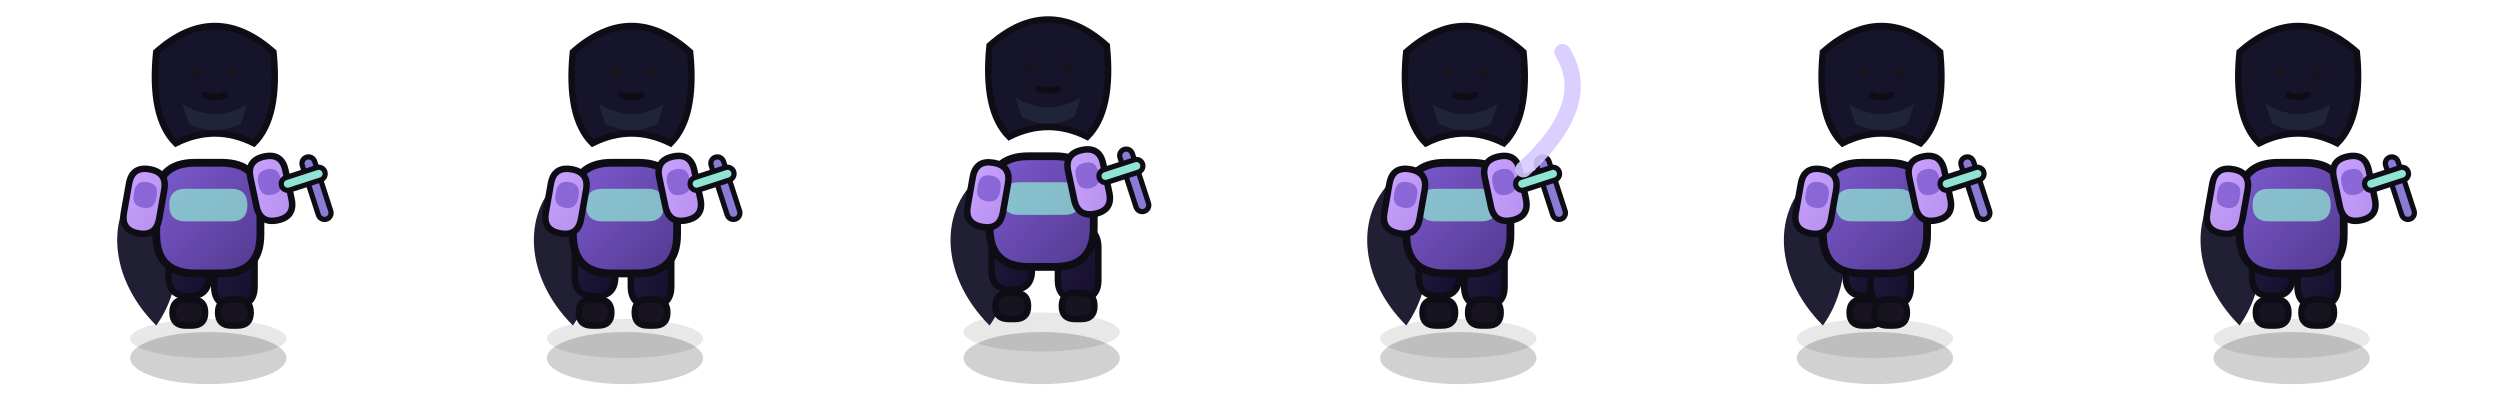
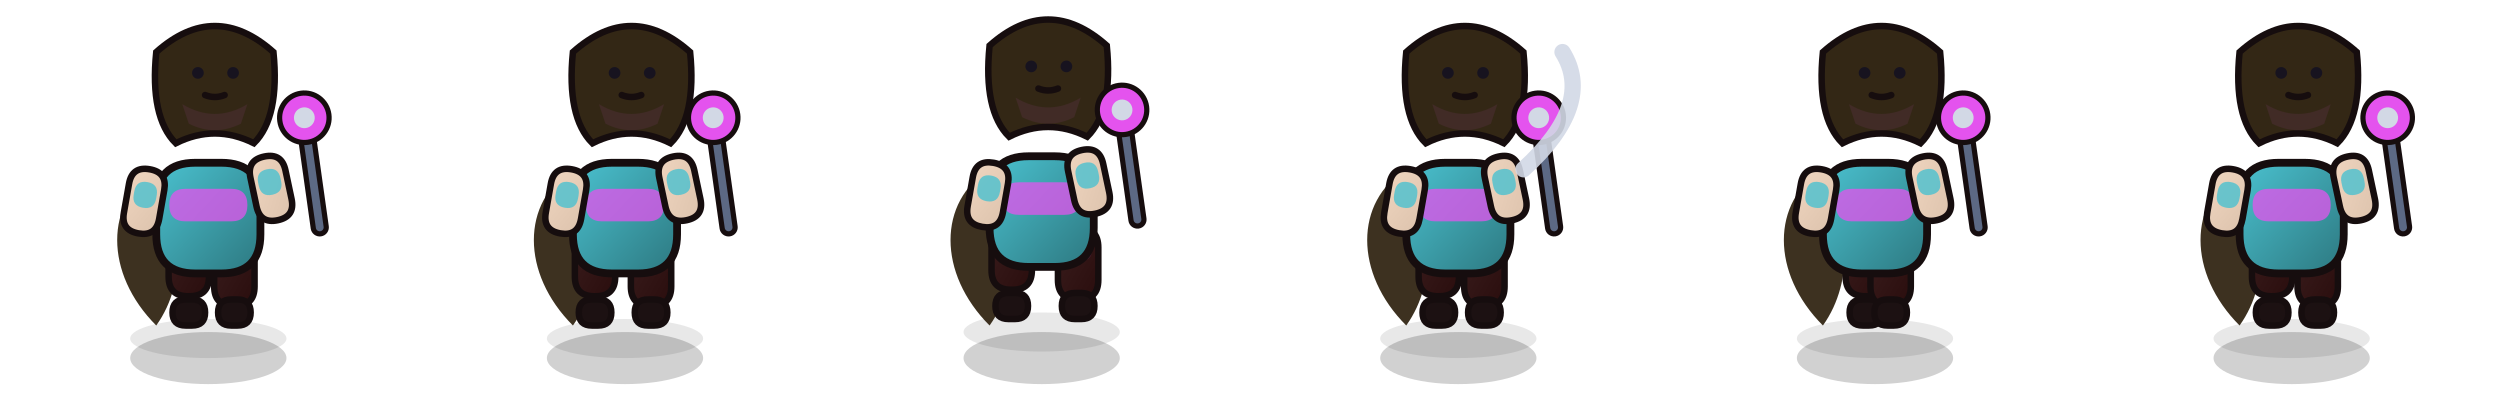
<svg xmlns="http://www.w3.org/2000/svg" viewBox="0 0 384 64" width="384" height="64" shape-rendering="geometricPrecision">
  <defs>
    <linearGradient id="shade-shirt" x1="0%" y1="0%" x2="100%" y2="100%">
-       <stop offset="0%" stop-color="#7d5ad0" />
-       <stop offset="100%" stop-color="#52398f" />
+       <stop offset="0%" stop-color="#4ac1cf" />
+       <stop offset="100%" stop-color="#2d7880" />
    </linearGradient>
    <linearGradient id="shade-skin" x1="0%" y1="0%" x2="100%" y2="100%">
-       <stop offset="0%" stop-color="#c9a2ff" />
-       <stop offset="100%" stop-color="#b790ed" />
+       <stop offset="0%" stop-color="#efd5bf" />
+       <stop offset="100%" stop-color="#ddc3ad" />
    </linearGradient>
    <linearGradient id="shade-hair" x1="0%" y1="0%" x2="100%" y2="100%">
-       <stop offset="0%" stop-color="#3a285c" />
-       <stop offset="100%" stop-color="#24163b" />
+       <stop offset="0%" stop-color="#2c2150" />
+       <stop offset="100%" stop-color="#181032" />
    </linearGradient>
    <linearGradient id="shade-pants" x1="0%" y1="0%" x2="100%" y2="100%">
-       <stop offset="0%" stop-color="#241d3d" />
-       <stop offset="100%" stop-color="#140d2d" />
+       <stop offset="0%" stop-color="#3a1d1d" />
+       <stop offset="100%" stop-color="#2a0d0d" />
    </linearGradient>
    <linearGradient id="shade-metal" x1="0%" y1="0%" x2="100%" y2="100%">
-       <stop offset="0%" stop-color="#d6caff" />
-       <stop offset="100%" stop-color="#8b7bd7" />
+       <stop offset="0%" stop-color="#d2d8e5" />
+       <stop offset="100%" stop-color="#5c6984" />
    </linearGradient>
    <filter id="shade-shadow" x="-50%" y="-50%" width="200%" height="200%">
      <feGaussianBlur stdDeviation="1.2" />
    </filter>
  </defs>
  <rect width="100%" height="100%" fill="transparent" />
  <g transform="translate(0,0)">
    <g>
      <ellipse cx="32" cy="55" rx="12" ry="4" fill="rgba(0,0,0,0.18)" />
      <ellipse cx="32" cy="52" rx="12" ry="3" fill="rgba(0,0,0,0.2)" opacity="0.45" />
-       <path d="M 24 26 C 16 31, 16 42, 24 50 C 29 43, 28 33, 24 26 Z" fill="#16142a" opacity="0.95" />
-       <path d="M 28.9 34.5 H 29.1 Q 32.1 34.5 32.1 37.5 V 42.5 Q 32.1 45.5 29.1 45.5 H 28.9 Q 25.9 45.5 25.9 42.5 V 37.5 Q 25.9 34.5 28.9 34.5 Z" fill="url(#shade-pants)" stroke="#0e0d16" stroke-width="1" />
-       <path d="M 28.4 36.5 H 29.6 Q 31.1 36.5 31.1 38 V 38 Q 31.1 39.5 29.6 39.5 H 28.4 Q 26.9 39.5 26.9 38 V 38 Q 26.9 36.5 28.4 36.5 Z" fill="#8fe4d3" opacity="0.12" />
-       <path d="M 28.5 46 H 29.5 Q 31.5 46 31.5 48 V 48 Q 31.5 50 29.5 50 H 28.5 Q 26.5 50 26.5 48 V 48 Q 26.5 46 28.5 46 Z" fill="#17131f" stroke="#0e0d16" stroke-width="1" />
-       <path d="M 35.9 36 H 36.1 Q 39.1 36 39.1 39 V 44 Q 39.1 47 36.1 47 H 35.9 Q 32.9 47 32.9 44 V 39 Q 32.9 36 35.9 36 Z" fill="url(#shade-pants)" stroke="#0e0d16" stroke-width="1" />
-       <path d="M 35.4 38 H 36.6 Q 38.1 38 38.1 39.5 V 39.5 Q 38.1 41 36.6 41 H 35.4 Q 33.9 41 33.9 39.5 V 39.5 Q 33.9 38 35.4 38 Z" fill="#8fe4d3" opacity="0.12" />
-       <path d="M 35.5 46 H 36.5 Q 38.5 46 38.5 48 V 48 Q 38.5 50 36.5 50 H 35.5 Q 33.5 50 33.5 48 V 48 Q 33.5 46 35.5 46 Z" fill="#17131f" stroke="#0e0d16" stroke-width="1" />
-       <path d="M 30 25 H 34 Q 40 25 40 31 V 36 Q 40 42 34 42 H 30 Q 24 42 24 36 V 31 Q 24 25 30 25 Z" fill="url(#shade-shirt)" stroke="#0e0d16" stroke-width="1.2" stroke-linejoin="round" />
-       <path d="M 28.5 29 H 35.5 Q 38 29 38 31.5 V 31.5 Q 38 34 35.5 34 H 28.5 Q 26 34 26 31.5 V 31.5 Q 26 29 28.5 29 Z" fill="#8fe4d3" opacity="0.75" />
-       <ellipse cx="33" cy="12" rx="7.3" ry="7.7" fill="url(#shade-skin)" stroke="#0e0d16" stroke-width="1.2" />
-       <path d="M 24 8 Q 33 0 42 8 Q 43 18 39 22 Q 33 19 27 22 Q 23 18 24 8 Z" fill="#16142a" stroke="#0e0d16" stroke-width="1" />
-       <circle cx="30.4" cy="11.2" r="0.9" fill="#17131f" />
-       <circle cx="35.8" cy="11.2" r="0.9" fill="#17131f" />
-       <path d="M 31.5 14.6 Q 33 15.2 34.5 14.6" fill="none" stroke="#0e0d16" stroke-width="1" stroke-linecap="round" />
-       <path d="M 28 16 Q 33 19 38 16 L 37 19 Q 33 21 29 19 Z" fill="#8fe4d3" opacity="0.08" />
+       <path d="M 24 26 C 16 31, 16 42, 24 50 C 29 43, 28 33, 24 26 Z" fill="#332715" opacity="0.95" />
+       <path d="M 28.9 34.5 H 29.1 Q 32.1 34.5 32.1 37.5 V 42.5 Q 32.1 45.5 29.1 45.5 H 28.9 Q 25.9 45.5 25.9 42.5 V 37.5 Q 25.9 34.5 28.9 34.5 Z" fill="url(#shade-pants)" stroke="#160d0e" stroke-width="1" />
+       <path d="M 28.4 36.5 H 29.6 Q 31.1 36.5 31.1 38 V 38 Q 31.1 39.5 29.6 39.5 H 28.4 Q 26.9 39.5 26.9 38 V 38 Q 26.9 36.5 28.4 36.5 Z" fill="#e453ee" opacity="0.12" />
+       <path d="M 28.5 46 H 29.5 Q 31.5 46 31.5 48 V 48 Q 31.5 50 29.5 50 H 28.5 Q 26.5 50 26.5 48 V 48 Q 26.5 46 28.5 46 Z" fill="#1c1112" stroke="#160d0e" stroke-width="1" />
+       <path d="M 35.9 36 H 36.1 Q 39.1 36 39.1 39 V 44 Q 39.1 47 36.1 47 H 35.9 Q 32.9 47 32.9 44 V 39 Q 32.9 36 35.9 36 Z" fill="url(#shade-pants)" stroke="#160d0e" stroke-width="1" />
+       <path d="M 35.4 38 H 36.6 Q 38.1 38 38.1 39.5 V 39.5 Q 38.1 41 36.6 41 H 35.4 Q 33.9 41 33.9 39.5 V 39.5 Q 33.9 38 35.4 38 Z" fill="#e453ee" opacity="0.12" />
+       <path d="M 35.5 46 H 36.5 Q 38.5 46 38.5 48 V 48 Q 38.5 50 36.5 50 H 35.5 Q 33.5 50 33.5 48 V 48 Q 33.5 46 35.5 46 Z" fill="#1c1112" stroke="#160d0e" stroke-width="1" />
+       <path d="M 30 25 H 34 Q 40 25 40 31 V 36 Q 40 42 34 42 H 30 Q 24 42 24 36 V 31 Q 24 25 30 25 Z" fill="url(#shade-shirt)" stroke="#160d0e" stroke-width="1.2" stroke-linejoin="round" />
+       <path d="M 28.5 29 H 35.5 Q 38 29 38 31.5 V 31.5 Q 38 34 35.5 34 H 28.5 Q 26 34 26 31.5 V 31.5 Q 26 29 28.5 29 Z" fill="#e453ee" opacity="0.75" />
+       <ellipse cx="33" cy="12" rx="7.3" ry="7.7" fill="url(#shade-skin)" stroke="#160d0e" stroke-width="1.2" />
+       <path d="M 24 8 Q 33 0 42 8 Q 43 18 39 22 Q 33 19 27 22 Q 23 18 24 8 Z" fill="#332715" stroke="#160d0e" stroke-width="1" />
+       <circle cx="30.4" cy="11.2" r="0.9" fill="#17131f" />
+       <circle cx="35.8" cy="11.2" r="0.9" fill="#17131f" />
+       <path d="M 31.5 14.6 Q 33 15.2 34.5 14.6" fill="none" stroke="#160d0e" stroke-width="1" stroke-linecap="round" />
+       <path d="M 28 16 Q 33 19 38 16 L 37 19 Q 33 21 29 19 Z" fill="#e453ee" opacity="0.08" />
      <g transform="translate(23 26) rotate(10)">
-         <path d="M 0 0 H 0 Q 2.75 0 2.75 2.75 V 7.25 Q 2.75 10 0 10 H 0 Q -2.75 10 -2.75 7.25 V 2.75 Q -2.75 0 0 0 Z" fill="url(#shade-skin)" stroke="#0e0d16" stroke-width="1" />
-         <path d="M 0 2 H 0 Q 1.75 2 1.75 3.75 V 4.25 Q 1.75 6 0 6 H 0 Q -1.75 6 -1.75 4.25 V 3.75 Q -1.75 2 0 2 Z" fill="#7d5ad0" opacity="0.8" />
+         <path d="M 0 0 H 0 Q 2.75 0 2.75 2.75 V 7.25 Q 2.75 10 0 10 H 0 Q -2.75 10 -2.75 7.25 V 2.75 Q -2.75 0 0 0 Z" fill="url(#shade-skin)" stroke="#160d0e" stroke-width="1" />
+         <path d="M 0 2 H 0 Q 1.75 2 1.75 3.75 V 4.25 Q 1.75 6 0 6 H 0 Q -1.75 6 -1.75 4.25 V 3.75 Q -1.75 2 0 2 Z" fill="#4ac1cf" opacity="0.8" />
      </g>
      <g transform="translate(41 26) rotate(-12)">
-         <path d="M 0 -2 H 0 Q 2.75 -2 2.75 0.75 V 5.25 Q 2.75 8 0 8 H 0 Q -2.75 8 -2.75 5.25 V 0.75 Q -2.75 -2 0 -2 Z" fill="url(#shade-skin)" stroke="#0e0d16" stroke-width="1" />
-         <path d="M 0 0 H 0 Q 1.75 0 1.75 1.75 V 2.25 Q 1.75 4 0 4 H 0 Q -1.75 4 -1.75 2.25 V 1.75 Q -1.75 0 0 0 Z" fill="#7d5ad0" opacity="0.8" />
-       </g>
-       <g transform="translate(48 27) rotate(-18)">
-         <rect x="-1" y="-3" width="2" height="10" rx="1" fill="#8b7bd7" stroke="#0e0d16" stroke-width="0.8" />
-         <rect x="-5" y="-1" width="7" height="2" rx="1" fill="#8fe4d3" stroke="#0e0d16" stroke-width="0.8" />
+         <path d="M 0 -2 H 0 Q 2.75 -2 2.75 0.75 V 5.25 Q 2.75 8 0 8 H 0 Q -2.75 8 -2.75 5.25 V 0.75 Q -2.75 -2 0 -2 Z" fill="url(#shade-skin)" stroke="#160d0e" stroke-width="1" />
+         <path d="M 0 0 H 0 Q 1.75 0 1.75 1.75 V 2.25 Q 1.75 4 0 4 H 0 Q -1.75 4 -1.75 2.25 V 1.75 Q -1.75 0 0 0 Z" fill="#4ac1cf" opacity="0.8" />
+       </g>
+       <g transform="translate(48 27) rotate(-8)">
+         <rect x="-1" y="-8" width="2" height="17" rx="1" fill="#5c6984" stroke="#160d0e" stroke-width="0.8" />
+         <circle cx="0" cy="-9" r="3.8" fill="#e453ee" stroke="#160d0e" stroke-width="0.8" />
+         <circle cx="0" cy="-9" r="1.6" fill="#d2d8e5" />
      </g>
    </g>
  </g>
  <g transform="translate(64,0)">
    <g>
      <ellipse cx="32" cy="55" rx="12" ry="4" fill="rgba(0,0,0,0.18)" />
      <ellipse cx="32" cy="52" rx="12" ry="3" fill="rgba(0,0,0,0.2)" opacity="0.45" />
-       <path d="M 24 26 C 16 31, 16 42, 24 50 C 29 43, 28 33, 24 26 Z" fill="#16142a" opacity="0.95" />
-       <path d="M 27.3 34.5 H 27.5 Q 30.5 34.5 30.5 37.5 V 42.5 Q 30.5 45.5 27.5 45.5 H 27.3 Q 24.3 45.5 24.3 42.5 V 37.5 Q 24.3 34.5 27.3 34.5 Z" fill="url(#shade-pants)" stroke="#0e0d16" stroke-width="1" />
-       <path d="M 26.8 36.5 H 28 Q 29.5 36.5 29.5 38 V 38 Q 29.5 39.5 28 39.5 H 26.8 Q 25.3 39.5 25.3 38 V 38 Q 25.3 36.5 26.8 36.5 Z" fill="#8fe4d3" opacity="0.12" />
-       <path d="M 26.9 46 H 27.9 Q 29.9 46 29.9 48 V 48 Q 29.9 50 27.9 50 H 26.9 Q 24.9 50 24.9 48 V 48 Q 24.9 46 26.9 46 Z" fill="#17131f" stroke="#0e0d16" stroke-width="1" />
-       <path d="M 35.9 36 H 36.1 Q 39.1 36 39.1 39 V 44 Q 39.1 47 36.1 47 H 35.9 Q 32.9 47 32.9 44 V 39 Q 32.9 36 35.9 36 Z" fill="url(#shade-pants)" stroke="#0e0d16" stroke-width="1" />
-       <path d="M 35.4 38 H 36.6 Q 38.1 38 38.1 39.5 V 39.5 Q 38.1 41 36.6 41 H 35.4 Q 33.9 41 33.9 39.5 V 39.5 Q 33.9 38 35.4 38 Z" fill="#8fe4d3" opacity="0.12" />
-       <path d="M 35.5 46 H 36.5 Q 38.5 46 38.5 48 V 48 Q 38.5 50 36.5 50 H 35.5 Q 33.5 50 33.5 48 V 48 Q 33.5 46 35.5 46 Z" fill="#17131f" stroke="#0e0d16" stroke-width="1" />
-       <path d="M 30 25 H 34 Q 40 25 40 31 V 36 Q 40 42 34 42 H 30 Q 24 42 24 36 V 31 Q 24 25 30 25 Z" fill="url(#shade-shirt)" stroke="#0e0d16" stroke-width="1.2" stroke-linejoin="round" />
-       <path d="M 28.5 29 H 35.5 Q 38 29 38 31.5 V 31.5 Q 38 34 35.5 34 H 28.5 Q 26 34 26 31.5 V 31.5 Q 26 29 28.5 29 Z" fill="#8fe4d3" opacity="0.75" />
-       <ellipse cx="33" cy="12" rx="7.3" ry="7.7" fill="url(#shade-skin)" stroke="#0e0d16" stroke-width="1.2" />
-       <path d="M 24 8 Q 33 0 42 8 Q 43 18 39 22 Q 33 19 27 22 Q 23 18 24 8 Z" fill="#16142a" stroke="#0e0d16" stroke-width="1" />
-       <circle cx="30.4" cy="11.2" r="0.9" fill="#17131f" />
-       <circle cx="35.8" cy="11.2" r="0.9" fill="#17131f" />
-       <path d="M 31.5 14.6 Q 33 15.2 34.5 14.6" fill="none" stroke="#0e0d16" stroke-width="1" stroke-linecap="round" />
-       <path d="M 28 16 Q 33 19 38 16 L 37 19 Q 33 21 29 19 Z" fill="#8fe4d3" opacity="0.08" />
+       <path d="M 24 26 C 16 31, 16 42, 24 50 C 29 43, 28 33, 24 26 Z" fill="#332715" opacity="0.95" />
+       <path d="M 27.3 34.5 H 27.5 Q 30.5 34.5 30.5 37.5 V 42.5 Q 30.5 45.5 27.5 45.5 H 27.3 Q 24.3 45.5 24.3 42.5 V 37.5 Q 24.3 34.5 27.3 34.5 Z" fill="url(#shade-pants)" stroke="#160d0e" stroke-width="1" />
+       <path d="M 26.8 36.5 H 28 Q 29.5 36.5 29.5 38 V 38 Q 29.5 39.5 28 39.5 H 26.8 Q 25.3 39.5 25.3 38 V 38 Q 25.3 36.5 26.8 36.5 Z" fill="#e453ee" opacity="0.12" />
+       <path d="M 26.9 46 H 27.9 Q 29.9 46 29.9 48 V 48 Q 29.9 50 27.9 50 H 26.9 Q 24.9 50 24.9 48 V 48 Q 24.9 46 26.9 46 Z" fill="#1c1112" stroke="#160d0e" stroke-width="1" />
+       <path d="M 35.9 36 H 36.1 Q 39.1 36 39.1 39 V 44 Q 39.1 47 36.1 47 H 35.9 Q 32.9 47 32.9 44 V 39 Q 32.9 36 35.9 36 Z" fill="url(#shade-pants)" stroke="#160d0e" stroke-width="1" />
+       <path d="M 35.4 38 H 36.6 Q 38.1 38 38.1 39.5 V 39.5 Q 38.1 41 36.6 41 H 35.4 Q 33.9 41 33.9 39.5 V 39.5 Q 33.9 38 35.4 38 Z" fill="#e453ee" opacity="0.12" />
+       <path d="M 35.5 46 H 36.5 Q 38.5 46 38.5 48 V 48 Q 38.5 50 36.5 50 H 35.5 Q 33.5 50 33.5 48 V 48 Q 33.5 46 35.5 46 Z" fill="#1c1112" stroke="#160d0e" stroke-width="1" />
+       <path d="M 30 25 H 34 Q 40 25 40 31 V 36 Q 40 42 34 42 H 30 Q 24 42 24 36 V 31 Q 24 25 30 25 Z" fill="url(#shade-shirt)" stroke="#160d0e" stroke-width="1.2" stroke-linejoin="round" />
+       <path d="M 28.5 29 H 35.5 Q 38 29 38 31.5 V 31.5 Q 38 34 35.5 34 H 28.5 Q 26 34 26 31.5 V 31.5 Q 26 29 28.5 29 Z" fill="#e453ee" opacity="0.75" />
+       <ellipse cx="33" cy="12" rx="7.3" ry="7.7" fill="url(#shade-skin)" stroke="#160d0e" stroke-width="1.2" />
+       <path d="M 24 8 Q 33 0 42 8 Q 43 18 39 22 Q 33 19 27 22 Q 23 18 24 8 Z" fill="#332715" stroke="#160d0e" stroke-width="1" />
+       <circle cx="30.4" cy="11.2" r="0.9" fill="#17131f" />
+       <circle cx="35.8" cy="11.2" r="0.9" fill="#17131f" />
+       <path d="M 31.5 14.6 Q 33 15.2 34.5 14.6" fill="none" stroke="#160d0e" stroke-width="1" stroke-linecap="round" />
+       <path d="M 28 16 Q 33 19 38 16 L 37 19 Q 33 21 29 19 Z" fill="#e453ee" opacity="0.08" />
      <g transform="translate(23.8 26) rotate(10)">
-         <path d="M 0 0 H 0 Q 2.75 0 2.75 2.75 V 7.25 Q 2.75 10 0 10 H 0 Q -2.75 10 -2.75 7.25 V 2.75 Q -2.75 0 0 0 Z" fill="url(#shade-skin)" stroke="#0e0d16" stroke-width="1" />
-         <path d="M 0 2 H 0 Q 1.75 2 1.75 3.75 V 4.25 Q 1.75 6 0 6 H 0 Q -1.75 6 -1.75 4.25 V 3.75 Q -1.75 2 0 2 Z" fill="#7d5ad0" opacity="0.8" />
+         <path d="M 0 0 H 0 Q 2.75 0 2.75 2.75 V 7.25 Q 2.75 10 0 10 H 0 Q -2.75 10 -2.75 7.25 V 2.75 Q -2.75 0 0 0 Z" fill="url(#shade-skin)" stroke="#160d0e" stroke-width="1" />
+         <path d="M 0 2 H 0 Q 1.75 2 1.75 3.75 V 4.25 Q 1.75 6 0 6 H 0 Q -1.75 6 -1.75 4.25 V 3.75 Q -1.75 2 0 2 Z" fill="#4ac1cf" opacity="0.8" />
      </g>
      <g transform="translate(39.8 26) rotate(-12)">
-         <path d="M 0 -2 H 0 Q 2.75 -2 2.75 0.75 V 5.25 Q 2.75 8 0 8 H 0 Q -2.75 8 -2.75 5.25 V 0.75 Q -2.75 -2 0 -2 Z" fill="url(#shade-skin)" stroke="#0e0d16" stroke-width="1" />
-         <path d="M 0 0 H 0 Q 1.75 0 1.75 1.75 V 2.25 Q 1.75 4 0 4 H 0 Q -1.75 4 -1.75 2.25 V 1.75 Q -1.75 0 0 0 Z" fill="#7d5ad0" opacity="0.8" />
-       </g>
-       <g transform="translate(46.8 27) rotate(-18)">
-         <rect x="-1" y="-3" width="2" height="10" rx="1" fill="#8b7bd7" stroke="#0e0d16" stroke-width="0.8" />
-         <rect x="-5" y="-1" width="7" height="2" rx="1" fill="#8fe4d3" stroke="#0e0d16" stroke-width="0.8" />
+         <path d="M 0 -2 H 0 Q 2.75 -2 2.75 0.75 V 5.25 Q 2.75 8 0 8 H 0 Q -2.75 8 -2.75 5.25 V 0.75 Q -2.75 -2 0 -2 Z" fill="url(#shade-skin)" stroke="#160d0e" stroke-width="1" />
+         <path d="M 0 0 H 0 Q 1.75 0 1.75 1.75 V 2.25 Q 1.75 4 0 4 H 0 Q -1.75 4 -1.75 2.25 V 1.75 Q -1.75 0 0 0 Z" fill="#4ac1cf" opacity="0.8" />
+       </g>
+       <g transform="translate(46.8 27) rotate(-8)">
+         <rect x="-1" y="-8" width="2" height="17" rx="1" fill="#5c6984" stroke="#160d0e" stroke-width="0.8" />
+         <circle cx="0" cy="-9" r="3.8" fill="#e453ee" stroke="#160d0e" stroke-width="0.8" />
+         <circle cx="0" cy="-9" r="1.6" fill="#d2d8e5" />
      </g>
    </g>
  </g>
  <g transform="translate(128,0)">
    <g>
      <ellipse cx="32" cy="55" rx="12" ry="4" fill="rgba(0,0,0,0.18)" />
      <ellipse cx="32" cy="51" rx="12" ry="3" fill="rgba(0,0,0,0.2)" opacity="0.45" />
-       <path d="M 24 26 C 16 31, 16 42, 24 50 C 29 43, 28 33, 24 26 Z" fill="#16142a" opacity="0.95" />
-       <path d="M 27.3 33.5 H 27.5 Q 30.5 33.5 30.5 36.5 V 41.5 Q 30.5 44.5 27.5 44.5 H 27.3 Q 24.3 44.5 24.3 41.5 V 36.5 Q 24.3 33.5 27.3 33.5 Z" fill="url(#shade-pants)" stroke="#0e0d16" stroke-width="1" />
-       <path d="M 26.8 35.5 H 28 Q 29.5 35.5 29.5 37 V 37 Q 29.5 38.5 28 38.5 H 26.8 Q 25.3 38.5 25.3 37 V 37 Q 25.3 35.5 26.8 35.5 Z" fill="#8fe4d3" opacity="0.12" />
-       <path d="M 26.9 45 H 27.9 Q 29.9 45 29.9 47 V 47 Q 29.9 49 27.9 49 H 26.9 Q 24.9 49 24.9 47 V 47 Q 24.9 45 26.9 45 Z" fill="#17131f" stroke="#0e0d16" stroke-width="1" />
-       <path d="M 37.5 35 H 37.7 Q 40.7 35 40.7 38 V 43 Q 40.7 46 37.7 46 H 37.5 Q 34.5 46 34.5 43 V 38 Q 34.5 35 37.5 35 Z" fill="url(#shade-pants)" stroke="#0e0d16" stroke-width="1" />
-       <path d="M 37 37 H 38.2 Q 39.7 37 39.7 38.5 V 38.5 Q 39.7 40 38.2 40 H 37 Q 35.5 40 35.5 38.5 V 38.5 Q 35.5 37 37 37 Z" fill="#8fe4d3" opacity="0.12" />
-       <path d="M 37.1 45 H 38.1 Q 40.1 45 40.1 47 V 47 Q 40.1 49 38.1 49 H 37.1 Q 35.1 49 35.1 47 V 47 Q 35.1 45 37.1 45 Z" fill="#17131f" stroke="#0e0d16" stroke-width="1" />
-       <path d="M 30 24 H 34 Q 40 24 40 30 V 35 Q 40 41 34 41 H 30 Q 24 41 24 35 V 30 Q 24 24 30 24 Z" fill="url(#shade-shirt)" stroke="#0e0d16" stroke-width="1.2" stroke-linejoin="round" />
-       <path d="M 28.5 28 H 35.5 Q 38 28 38 30.5 V 30.5 Q 38 33 35.5 33 H 28.5 Q 26 33 26 30.5 V 30.5 Q 26 28 28.5 28 Z" fill="#8fe4d3" opacity="0.75" />
-       <ellipse cx="33" cy="11" rx="7.3" ry="7.7" fill="url(#shade-skin)" stroke="#0e0d16" stroke-width="1.2" />
-       <path d="M 24 7 Q 33 -1 42 7 Q 43 17 39 21 Q 33 18 27 21 Q 23 17 24 7 Z" fill="#16142a" stroke="#0e0d16" stroke-width="1" />
+       <path d="M 24 26 C 16 31, 16 42, 24 50 C 29 43, 28 33, 24 26 Z" fill="#332715" opacity="0.95" />
+       <path d="M 27.3 33.5 H 27.5 Q 30.5 33.5 30.5 36.5 V 41.5 Q 30.5 44.5 27.5 44.5 H 27.3 Q 24.3 44.5 24.3 41.5 V 36.5 Q 24.3 33.5 27.3 33.5 Z" fill="url(#shade-pants)" stroke="#160d0e" stroke-width="1" />
+       <path d="M 26.8 35.5 H 28 Q 29.5 35.5 29.5 37 V 37 Q 29.5 38.5 28 38.5 H 26.8 Q 25.3 38.5 25.3 37 V 37 Q 25.3 35.5 26.8 35.5 Z" fill="#e453ee" opacity="0.12" />
+       <path d="M 26.9 45 H 27.9 Q 29.9 45 29.9 47 V 47 Q 29.9 49 27.9 49 H 26.9 Q 24.9 49 24.9 47 V 47 Q 24.9 45 26.9 45 Z" fill="#1c1112" stroke="#160d0e" stroke-width="1" />
+       <path d="M 37.5 35 H 37.7 Q 40.7 35 40.7 38 V 43 Q 40.7 46 37.7 46 H 37.5 Q 34.5 46 34.5 43 V 38 Q 34.5 35 37.5 35 Z" fill="url(#shade-pants)" stroke="#160d0e" stroke-width="1" />
+       <path d="M 37 37 H 38.2 Q 39.7 37 39.7 38.5 V 38.5 Q 39.7 40 38.2 40 H 37 Q 35.5 40 35.5 38.5 V 38.5 Q 35.5 37 37 37 Z" fill="#e453ee" opacity="0.12" />
+       <path d="M 37.1 45 H 38.1 Q 40.1 45 40.1 47 V 47 Q 40.1 49 38.1 49 H 37.1 Q 35.1 49 35.1 47 V 47 Q 35.1 45 37.1 45 Z" fill="#1c1112" stroke="#160d0e" stroke-width="1" />
+       <path d="M 30 24 H 34 Q 40 24 40 30 V 35 Q 40 41 34 41 H 30 Q 24 41 24 35 V 30 Q 24 24 30 24 Z" fill="url(#shade-shirt)" stroke="#160d0e" stroke-width="1.2" stroke-linejoin="round" />
+       <path d="M 28.5 28 H 35.5 Q 38 28 38 30.5 V 30.5 Q 38 33 35.5 33 H 28.5 Q 26 33 26 30.5 V 30.5 Q 26 28 28.5 28 Z" fill="#e453ee" opacity="0.75" />
+       <ellipse cx="33" cy="11" rx="7.3" ry="7.7" fill="url(#shade-skin)" stroke="#160d0e" stroke-width="1.2" />
+       <path d="M 24 7 Q 33 -1 42 7 Q 43 17 39 21 Q 33 18 27 21 Q 23 17 24 7 Z" fill="#332715" stroke="#160d0e" stroke-width="1" />
      <circle cx="30.4" cy="10.2" r="0.9" fill="#17131f" />
      <circle cx="35.8" cy="10.2" r="0.9" fill="#17131f" />
-       <path d="M 31.5 13.6 Q 33 14.2 34.5 13.6" fill="none" stroke="#0e0d16" stroke-width="1" stroke-linecap="round" />
-       <path d="M 28 15 Q 33 18 38 15 L 37 18 Q 33 20 29 18 Z" fill="#8fe4d3" opacity="0.08" />
+       <path d="M 31.5 13.6 Q 33 14.2 34.5 13.6" fill="none" stroke="#160d0e" stroke-width="1" stroke-linecap="round" />
+       <path d="M 28 15 Q 33 18 38 15 L 37 18 Q 33 20 29 18 Z" fill="#e453ee" opacity="0.08" />
      <g transform="translate(24.6 25) rotate(10)">
-         <path d="M 0 0 H 0 Q 2.75 0 2.75 2.75 V 7.25 Q 2.75 10 0 10 H 0 Q -2.75 10 -2.75 7.25 V 2.75 Q -2.75 0 0 0 Z" fill="url(#shade-skin)" stroke="#0e0d16" stroke-width="1" />
-         <path d="M 0 2 H 0 Q 1.75 2 1.75 3.75 V 4.25 Q 1.75 6 0 6 H 0 Q -1.75 6 -1.75 4.25 V 3.75 Q -1.75 2 0 2 Z" fill="#7d5ad0" opacity="0.8" />
+         <path d="M 0 0 H 0 Q 2.75 0 2.75 2.75 V 7.25 Q 2.75 10 0 10 H 0 Q -2.75 10 -2.75 7.25 V 2.75 Q -2.75 0 0 0 Z" fill="url(#shade-skin)" stroke="#160d0e" stroke-width="1" />
+         <path d="M 0 2 H 0 Q 1.75 2 1.75 3.75 V 4.25 Q 1.75 6 0 6 H 0 Q -1.75 6 -1.75 4.25 V 3.75 Q -1.75 2 0 2 Z" fill="#4ac1cf" opacity="0.8" />
      </g>
      <g transform="translate(38.6 25) rotate(-12)">
-         <path d="M 0 -2 H 0 Q 2.75 -2 2.75 0.75 V 5.25 Q 2.75 8 0 8 H 0 Q -2.75 8 -2.75 5.25 V 0.75 Q -2.75 -2 0 -2 Z" fill="url(#shade-skin)" stroke="#0e0d16" stroke-width="1" />
-         <path d="M 0 0 H 0 Q 1.75 0 1.75 1.75 V 2.25 Q 1.75 4 0 4 H 0 Q -1.75 4 -1.75 2.25 V 1.75 Q -1.75 0 0 0 Z" fill="#7d5ad0" opacity="0.8" />
-       </g>
-       <g transform="translate(45.6 25.8) rotate(-18)">
-         <rect x="-1" y="-3" width="2" height="10" rx="1" fill="#8b7bd7" stroke="#0e0d16" stroke-width="0.8" />
-         <rect x="-5" y="-1" width="7" height="2" rx="1" fill="#8fe4d3" stroke="#0e0d16" stroke-width="0.8" />
+         <path d="M 0 -2 H 0 Q 2.75 -2 2.75 0.75 V 5.25 Q 2.75 8 0 8 H 0 Q -2.75 8 -2.75 5.25 V 0.75 Q -2.75 -2 0 -2 Z" fill="url(#shade-skin)" stroke="#160d0e" stroke-width="1" />
+         <path d="M 0 0 H 0 Q 1.75 0 1.75 1.75 V 2.25 Q 1.75 4 0 4 H 0 Q -1.75 4 -1.75 2.25 V 1.75 Q -1.75 0 0 0 Z" fill="#4ac1cf" opacity="0.8" />
+       </g>
+       <g transform="translate(45.6 25.8) rotate(-8)">
+         <rect x="-1" y="-8" width="2" height="17" rx="1" fill="#5c6984" stroke="#160d0e" stroke-width="0.8" />
+         <circle cx="0" cy="-9" r="3.8" fill="#e453ee" stroke="#160d0e" stroke-width="0.8" />
+         <circle cx="0" cy="-9" r="1.6" fill="#d2d8e5" />
      </g>
    </g>
  </g>
  <g transform="translate(192,0)">
    <g>
      <ellipse cx="32" cy="55" rx="12" ry="4" fill="rgba(0,0,0,0.18)" />
      <ellipse cx="32" cy="52" rx="12" ry="3" fill="rgba(0,0,0,0.2)" opacity="0.45" />
-       <path d="M 24 26 C 16 31, 16 42, 24 50 C 29 43, 28 33, 24 26 Z" fill="#16142a" opacity="0.95" />
-       <path d="M 28.9 34.5 H 29.1 Q 32.1 34.5 32.1 37.5 V 42.5 Q 32.1 45.5 29.1 45.5 H 28.9 Q 25.9 45.5 25.9 42.5 V 37.5 Q 25.9 34.5 28.9 34.5 Z" fill="url(#shade-pants)" stroke="#0e0d16" stroke-width="1" />
-       <path d="M 28.4 36.5 H 29.6 Q 31.1 36.5 31.1 38 V 38 Q 31.1 39.5 29.6 39.5 H 28.4 Q 26.9 39.5 26.9 38 V 38 Q 26.9 36.5 28.4 36.5 Z" fill="#8fe4d3" opacity="0.12" />
-       <path d="M 28.5 46 H 29.5 Q 31.5 46 31.5 48 V 48 Q 31.5 50 29.5 50 H 28.5 Q 26.5 50 26.5 48 V 48 Q 26.5 46 28.5 46 Z" fill="#17131f" stroke="#0e0d16" stroke-width="1" />
-       <path d="M 35.9 36 H 36.1 Q 39.1 36 39.1 39 V 44 Q 39.1 47 36.1 47 H 35.9 Q 32.9 47 32.9 44 V 39 Q 32.9 36 35.9 36 Z" fill="url(#shade-pants)" stroke="#0e0d16" stroke-width="1" />
-       <path d="M 35.4 38 H 36.6 Q 38.1 38 38.1 39.5 V 39.5 Q 38.1 41 36.6 41 H 35.4 Q 33.9 41 33.9 39.5 V 39.5 Q 33.9 38 35.4 38 Z" fill="#8fe4d3" opacity="0.12" />
-       <path d="M 35.5 46 H 36.5 Q 38.5 46 38.5 48 V 48 Q 38.5 50 36.5 50 H 35.5 Q 33.5 50 33.5 48 V 48 Q 33.5 46 35.5 46 Z" fill="#17131f" stroke="#0e0d16" stroke-width="1" />
-       <path d="M 30 25 H 34 Q 40 25 40 31 V 36 Q 40 42 34 42 H 30 Q 24 42 24 36 V 31 Q 24 25 30 25 Z" fill="url(#shade-shirt)" stroke="#0e0d16" stroke-width="1.2" stroke-linejoin="round" />
-       <path d="M 28.5 29 H 35.5 Q 38 29 38 31.5 V 31.5 Q 38 34 35.5 34 H 28.5 Q 26 34 26 31.5 V 31.5 Q 26 29 28.5 29 Z" fill="#8fe4d3" opacity="0.75" />
-       <ellipse cx="33" cy="12" rx="7.3" ry="7.7" fill="url(#shade-skin)" stroke="#0e0d16" stroke-width="1.2" />
-       <path d="M 24 8 Q 33 0 42 8 Q 43 18 39 22 Q 33 19 27 22 Q 23 18 24 8 Z" fill="#16142a" stroke="#0e0d16" stroke-width="1" />
-       <circle cx="30.4" cy="11.2" r="0.9" fill="#17131f" />
-       <circle cx="35.8" cy="11.2" r="0.9" fill="#17131f" />
-       <path d="M 31.5 14.6 Q 33 15.2 34.5 14.6" fill="none" stroke="#0e0d16" stroke-width="1" stroke-linecap="round" />
-       <path d="M 28 16 Q 33 19 38 16 L 37 19 Q 33 21 29 19 Z" fill="#8fe4d3" opacity="0.08" />
+       <path d="M 24 26 C 16 31, 16 42, 24 50 C 29 43, 28 33, 24 26 Z" fill="#332715" opacity="0.95" />
+       <path d="M 28.9 34.5 H 29.1 Q 32.1 34.5 32.1 37.5 V 42.5 Q 32.1 45.5 29.1 45.5 H 28.9 Q 25.9 45.5 25.9 42.5 V 37.5 Q 25.9 34.5 28.9 34.5 Z" fill="url(#shade-pants)" stroke="#160d0e" stroke-width="1" />
+       <path d="M 28.4 36.5 H 29.6 Q 31.1 36.5 31.1 38 V 38 Q 31.1 39.5 29.6 39.5 H 28.4 Q 26.9 39.5 26.9 38 V 38 Q 26.9 36.5 28.4 36.5 Z" fill="#e453ee" opacity="0.12" />
+       <path d="M 28.5 46 H 29.5 Q 31.5 46 31.5 48 V 48 Q 31.5 50 29.5 50 H 28.5 Q 26.5 50 26.5 48 V 48 Q 26.5 46 28.5 46 Z" fill="#1c1112" stroke="#160d0e" stroke-width="1" />
+       <path d="M 35.9 36 H 36.1 Q 39.1 36 39.1 39 V 44 Q 39.1 47 36.1 47 H 35.9 Q 32.9 47 32.9 44 V 39 Q 32.9 36 35.9 36 Z" fill="url(#shade-pants)" stroke="#160d0e" stroke-width="1" />
+       <path d="M 35.4 38 H 36.6 Q 38.1 38 38.1 39.5 V 39.5 Q 38.1 41 36.6 41 H 35.4 Q 33.9 41 33.9 39.5 V 39.5 Q 33.9 38 35.4 38 Z" fill="#e453ee" opacity="0.12" />
+       <path d="M 35.5 46 H 36.5 Q 38.5 46 38.5 48 V 48 Q 38.5 50 36.5 50 H 35.5 Q 33.5 50 33.5 48 V 48 Q 33.5 46 35.5 46 Z" fill="#1c1112" stroke="#160d0e" stroke-width="1" />
+       <path d="M 30 25 H 34 Q 40 25 40 31 V 36 Q 40 42 34 42 H 30 Q 24 42 24 36 V 31 Q 24 25 30 25 Z" fill="url(#shade-shirt)" stroke="#160d0e" stroke-width="1.2" stroke-linejoin="round" />
+       <path d="M 28.5 29 H 35.5 Q 38 29 38 31.5 V 31.5 Q 38 34 35.5 34 H 28.5 Q 26 34 26 31.5 V 31.5 Q 26 29 28.5 29 Z" fill="#e453ee" opacity="0.75" />
+       <ellipse cx="33" cy="12" rx="7.3" ry="7.7" fill="url(#shade-skin)" stroke="#160d0e" stroke-width="1.2" />
+       <path d="M 24 8 Q 33 0 42 8 Q 43 18 39 22 Q 33 19 27 22 Q 23 18 24 8 Z" fill="#332715" stroke="#160d0e" stroke-width="1" />
+       <circle cx="30.4" cy="11.2" r="0.9" fill="#17131f" />
+       <circle cx="35.8" cy="11.2" r="0.9" fill="#17131f" />
+       <path d="M 31.5 14.6 Q 33 15.2 34.5 14.6" fill="none" stroke="#160d0e" stroke-width="1" stroke-linecap="round" />
+       <path d="M 28 16 Q 33 19 38 16 L 37 19 Q 33 21 29 19 Z" fill="#e453ee" opacity="0.08" />
      <g transform="translate(24.6 26) rotate(10)">
-         <path d="M 0 0 H 0 Q 2.75 0 2.75 2.75 V 7.25 Q 2.75 10 0 10 H 0 Q -2.75 10 -2.75 7.25 V 2.75 Q -2.75 0 0 0 Z" fill="url(#shade-skin)" stroke="#0e0d16" stroke-width="1" />
-         <path d="M 0 2 H 0 Q 1.75 2 1.75 3.75 V 4.25 Q 1.75 6 0 6 H 0 Q -1.75 6 -1.75 4.25 V 3.75 Q -1.75 2 0 2 Z" fill="#7d5ad0" opacity="0.8" />
+         <path d="M 0 0 H 0 Q 2.75 0 2.75 2.75 V 7.25 Q 2.75 10 0 10 H 0 Q -2.75 10 -2.75 7.25 V 2.75 Q -2.75 0 0 0 Z" fill="url(#shade-skin)" stroke="#160d0e" stroke-width="1" />
+         <path d="M 0 2 H 0 Q 1.75 2 1.75 3.75 V 4.25 Q 1.75 6 0 6 H 0 Q -1.75 6 -1.75 4.25 V 3.75 Q -1.75 2 0 2 Z" fill="#4ac1cf" opacity="0.8" />
      </g>
      <g transform="translate(38.6 26) rotate(-12)">
-         <path d="M 0 -2 H 0 Q 2.75 -2 2.75 0.75 V 5.25 Q 2.75 8 0 8 H 0 Q -2.75 8 -2.75 5.25 V 0.75 Q -2.75 -2 0 -2 Z" fill="url(#shade-skin)" stroke="#0e0d16" stroke-width="1" />
-         <path d="M 0 0 H 0 Q 1.75 0 1.75 1.75 V 2.25 Q 1.75 4 0 4 H 0 Q -1.75 4 -1.75 2.25 V 1.75 Q -1.75 0 0 0 Z" fill="#7d5ad0" opacity="0.8" />
-       </g>
-       <g transform="translate(45.6 27) rotate(-18)">
-         <rect x="-1" y="-3" width="2" height="10" rx="1" fill="#8b7bd7" stroke="#0e0d16" stroke-width="0.8" />
-         <rect x="-5" y="-1" width="7" height="2" rx="1" fill="#8fe4d3" stroke="#0e0d16" stroke-width="0.8" />
-       </g>
-       <path d="M 42 26 Q 53 16 48 8" fill="none" stroke="#d6caff" stroke-width="2.5" stroke-linecap="round" opacity="0.9" />
+         <path d="M 0 -2 H 0 Q 2.75 -2 2.75 0.75 V 5.25 Q 2.75 8 0 8 H 0 Q -2.75 8 -2.75 5.25 V 0.75 Q -2.75 -2 0 -2 Z" fill="url(#shade-skin)" stroke="#160d0e" stroke-width="1" />
+         <path d="M 0 0 H 0 Q 1.75 0 1.75 1.75 V 2.25 Q 1.75 4 0 4 H 0 Q -1.75 4 -1.75 2.25 V 1.75 Q -1.75 0 0 0 Z" fill="#4ac1cf" opacity="0.8" />
+       </g>
+       <g transform="translate(45.6 27) rotate(-8)">
+         <rect x="-1" y="-8" width="2" height="17" rx="1" fill="#5c6984" stroke="#160d0e" stroke-width="0.8" />
+         <circle cx="0" cy="-9" r="3.8" fill="#e453ee" stroke="#160d0e" stroke-width="0.8" />
+         <circle cx="0" cy="-9" r="1.6" fill="#d2d8e5" />
+       </g>
+       <path d="M 42 26 Q 53 16 48 8" fill="none" stroke="#d2d8e5" stroke-width="2.5" stroke-linecap="round" opacity="0.9" />
    </g>
  </g>
  <g transform="translate(256,0)">
    <g>
      <ellipse cx="32" cy="55" rx="12" ry="4" fill="rgba(0,0,0,0.18)" />
      <ellipse cx="32" cy="52" rx="12" ry="3" fill="rgba(0,0,0,0.2)" opacity="0.45" />
-       <path d="M 24 26 C 16 31, 16 42, 24 50 C 29 43, 28 33, 24 26 Z" fill="#16142a" opacity="0.95" />
-       <path d="M 30.5 34.5 H 30.7 Q 33.7 34.5 33.7 37.5 V 42.5 Q 33.7 45.5 30.7 45.5 H 30.5 Q 27.5 45.5 27.5 42.5 V 37.5 Q 27.5 34.5 30.5 34.5 Z" fill="url(#shade-pants)" stroke="#0e0d16" stroke-width="1" />
-       <path d="M 30 36.5 H 31.2 Q 32.7 36.5 32.7 38 V 38 Q 32.7 39.5 31.2 39.5 H 30 Q 28.5 39.5 28.5 38 V 38 Q 28.5 36.5 30 36.5 Z" fill="#8fe4d3" opacity="0.12" />
-       <path d="M 30.1 46 H 31.1 Q 33.1 46 33.1 48 V 48 Q 33.1 50 31.1 50 H 30.1 Q 28.1 50 28.1 48 V 48 Q 28.1 46 30.1 46 Z" fill="#17131f" stroke="#0e0d16" stroke-width="1" />
-       <path d="M 34.3 36 H 34.5 Q 37.5 36 37.5 39 V 44 Q 37.5 47 34.5 47 H 34.3 Q 31.3 47 31.3 44 V 39 Q 31.3 36 34.3 36 Z" fill="url(#shade-pants)" stroke="#0e0d16" stroke-width="1" />
-       <path d="M 33.8 38 H 35 Q 36.5 38 36.5 39.5 V 39.5 Q 36.5 41 35 41 H 33.8 Q 32.3 41 32.3 39.5 V 39.5 Q 32.3 38 33.8 38 Z" fill="#8fe4d3" opacity="0.12" />
-       <path d="M 33.9 46 H 34.9 Q 36.9 46 36.9 48 V 48 Q 36.9 50 34.9 50 H 33.9 Q 31.9 50 31.9 48 V 48 Q 31.9 46 33.9 46 Z" fill="#17131f" stroke="#0e0d16" stroke-width="1" />
-       <path d="M 30 25 H 34 Q 40 25 40 31 V 36 Q 40 42 34 42 H 30 Q 24 42 24 36 V 31 Q 24 25 30 25 Z" fill="url(#shade-shirt)" stroke="#0e0d16" stroke-width="1.2" stroke-linejoin="round" />
-       <path d="M 28.5 29 H 35.5 Q 38 29 38 31.5 V 31.5 Q 38 34 35.5 34 H 28.5 Q 26 34 26 31.5 V 31.5 Q 26 29 28.5 29 Z" fill="#8fe4d3" opacity="0.75" />
-       <ellipse cx="33" cy="12" rx="7.3" ry="7.7" fill="url(#shade-skin)" stroke="#0e0d16" stroke-width="1.2" />
-       <path d="M 24 8 Q 33 0 42 8 Q 43 18 39 22 Q 33 19 27 22 Q 23 18 24 8 Z" fill="#16142a" stroke="#0e0d16" stroke-width="1" />
-       <circle cx="30.4" cy="11.2" r="0.9" fill="#17131f" />
-       <circle cx="35.8" cy="11.2" r="0.9" fill="#17131f" />
-       <path d="M 31.5 14.6 Q 33 15.2 34.5 14.6" fill="none" stroke="#0e0d16" stroke-width="1" stroke-linecap="round" />
-       <path d="M 28 16 Q 33 19 38 16 L 37 19 Q 33 21 29 19 Z" fill="#8fe4d3" opacity="0.08" />
+       <path d="M 24 26 C 16 31, 16 42, 24 50 C 29 43, 28 33, 24 26 Z" fill="#332715" opacity="0.95" />
+       <path d="M 30.5 34.5 H 30.7 Q 33.7 34.5 33.7 37.5 V 42.5 Q 33.7 45.5 30.7 45.5 H 30.5 Q 27.5 45.5 27.5 42.5 V 37.5 Q 27.5 34.5 30.5 34.5 Z" fill="url(#shade-pants)" stroke="#160d0e" stroke-width="1" />
+       <path d="M 30 36.5 H 31.2 Q 32.7 36.5 32.7 38 V 38 Q 32.7 39.5 31.2 39.5 H 30 Q 28.5 39.5 28.5 38 V 38 Q 28.5 36.5 30 36.5 Z" fill="#e453ee" opacity="0.12" />
+       <path d="M 30.1 46 H 31.1 Q 33.1 46 33.1 48 V 48 Q 33.1 50 31.1 50 H 30.1 Q 28.1 50 28.1 48 V 48 Q 28.1 46 30.1 46 Z" fill="#1c1112" stroke="#160d0e" stroke-width="1" />
+       <path d="M 34.3 36 H 34.5 Q 37.5 36 37.5 39 V 44 Q 37.5 47 34.5 47 H 34.3 Q 31.3 47 31.3 44 V 39 Q 31.3 36 34.3 36 Z" fill="url(#shade-pants)" stroke="#160d0e" stroke-width="1" />
+       <path d="M 33.8 38 H 35 Q 36.5 38 36.5 39.5 V 39.5 Q 36.5 41 35 41 H 33.8 Q 32.3 41 32.3 39.5 V 39.5 Q 32.3 38 33.8 38 Z" fill="#e453ee" opacity="0.12" />
+       <path d="M 33.9 46 H 34.9 Q 36.9 46 36.9 48 V 48 Q 36.9 50 34.9 50 H 33.9 Q 31.9 50 31.9 48 V 48 Q 31.9 46 33.9 46 Z" fill="#1c1112" stroke="#160d0e" stroke-width="1" />
+       <path d="M 30 25 H 34 Q 40 25 40 31 V 36 Q 40 42 34 42 H 30 Q 24 42 24 36 V 31 Q 24 25 30 25 Z" fill="url(#shade-shirt)" stroke="#160d0e" stroke-width="1.2" stroke-linejoin="round" />
+       <path d="M 28.5 29 H 35.5 Q 38 29 38 31.5 V 31.5 Q 38 34 35.5 34 H 28.5 Q 26 34 26 31.5 V 31.5 Q 26 29 28.5 29 Z" fill="#e453ee" opacity="0.75" />
+       <ellipse cx="33" cy="12" rx="7.3" ry="7.7" fill="url(#shade-skin)" stroke="#160d0e" stroke-width="1.2" />
+       <path d="M 24 8 Q 33 0 42 8 Q 43 18 39 22 Q 33 19 27 22 Q 23 18 24 8 Z" fill="#332715" stroke="#160d0e" stroke-width="1" />
+       <circle cx="30.4" cy="11.2" r="0.9" fill="#17131f" />
+       <circle cx="35.8" cy="11.2" r="0.9" fill="#17131f" />
+       <path d="M 31.5 14.6 Q 33 15.2 34.5 14.6" fill="none" stroke="#160d0e" stroke-width="1" stroke-linecap="round" />
+       <path d="M 28 16 Q 33 19 38 16 L 37 19 Q 33 21 29 19 Z" fill="#e453ee" opacity="0.08" />
      <g transform="translate(23.8 26) rotate(10)">
-         <path d="M 0 0 H 0 Q 2.75 0 2.75 2.75 V 7.25 Q 2.75 10 0 10 H 0 Q -2.75 10 -2.75 7.25 V 2.75 Q -2.75 0 0 0 Z" fill="url(#shade-skin)" stroke="#0e0d16" stroke-width="1" />
-         <path d="M 0 2 H 0 Q 1.75 2 1.75 3.75 V 4.25 Q 1.75 6 0 6 H 0 Q -1.75 6 -1.75 4.25 V 3.75 Q -1.75 2 0 2 Z" fill="#7d5ad0" opacity="0.8" />
+         <path d="M 0 0 H 0 Q 2.75 0 2.75 2.75 V 7.25 Q 2.75 10 0 10 H 0 Q -2.75 10 -2.75 7.25 V 2.75 Q -2.75 0 0 0 Z" fill="url(#shade-skin)" stroke="#160d0e" stroke-width="1" />
+         <path d="M 0 2 H 0 Q 1.75 2 1.75 3.75 V 4.25 Q 1.75 6 0 6 H 0 Q -1.75 6 -1.75 4.25 V 3.75 Q -1.75 2 0 2 Z" fill="#4ac1cf" opacity="0.8" />
      </g>
      <g transform="translate(39.8 26) rotate(-12)">
-         <path d="M 0 -2 H 0 Q 2.75 -2 2.75 0.75 V 5.25 Q 2.75 8 0 8 H 0 Q -2.75 8 -2.75 5.25 V 0.75 Q -2.75 -2 0 -2 Z" fill="url(#shade-skin)" stroke="#0e0d16" stroke-width="1" />
-         <path d="M 0 0 H 0 Q 1.75 0 1.75 1.75 V 2.25 Q 1.75 4 0 4 H 0 Q -1.75 4 -1.75 2.25 V 1.75 Q -1.75 0 0 0 Z" fill="#7d5ad0" opacity="0.8" />
-       </g>
-       <g transform="translate(46.8 27) rotate(-18)">
-         <rect x="-1" y="-3" width="2" height="10" rx="1" fill="#8b7bd7" stroke="#0e0d16" stroke-width="0.8" />
-         <rect x="-5" y="-1" width="7" height="2" rx="1" fill="#8fe4d3" stroke="#0e0d16" stroke-width="0.8" />
+         <path d="M 0 -2 H 0 Q 2.75 -2 2.75 0.75 V 5.25 Q 2.75 8 0 8 H 0 Q -2.75 8 -2.75 5.25 V 0.75 Q -2.75 -2 0 -2 Z" fill="url(#shade-skin)" stroke="#160d0e" stroke-width="1" />
+         <path d="M 0 0 H 0 Q 1.75 0 1.75 1.75 V 2.25 Q 1.75 4 0 4 H 0 Q -1.75 4 -1.75 2.25 V 1.75 Q -1.75 0 0 0 Z" fill="#4ac1cf" opacity="0.8" />
+       </g>
+       <g transform="translate(46.8 27) rotate(-8)">
+         <rect x="-1" y="-8" width="2" height="17" rx="1" fill="#5c6984" stroke="#160d0e" stroke-width="0.8" />
+         <circle cx="0" cy="-9" r="3.8" fill="#e453ee" stroke="#160d0e" stroke-width="0.8" />
+         <circle cx="0" cy="-9" r="1.6" fill="#d2d8e5" />
      </g>
    </g>
  </g>
  <g transform="translate(320,0)">
    <g>
      <ellipse cx="32" cy="55" rx="12" ry="4" fill="rgba(0,0,0,0.18)" />
      <ellipse cx="32" cy="52" rx="12" ry="3" fill="rgba(0,0,0,0.2)" opacity="0.45" />
-       <path d="M 24 26 C 16 31, 16 42, 24 50 C 29 43, 28 33, 24 26 Z" fill="#16142a" opacity="0.95" />
-       <path d="M 28.9 34.5 H 29.1 Q 32.1 34.5 32.1 37.5 V 42.5 Q 32.1 45.5 29.1 45.5 H 28.9 Q 25.9 45.5 25.9 42.5 V 37.5 Q 25.9 34.5 28.9 34.5 Z" fill="url(#shade-pants)" stroke="#0e0d16" stroke-width="1" />
-       <path d="M 28.4 36.5 H 29.6 Q 31.1 36.5 31.1 38 V 38 Q 31.1 39.5 29.6 39.5 H 28.4 Q 26.9 39.5 26.9 38 V 38 Q 26.9 36.5 28.4 36.5 Z" fill="#8fe4d3" opacity="0.12" />
-       <path d="M 28.5 46 H 29.5 Q 31.5 46 31.5 48 V 48 Q 31.5 50 29.5 50 H 28.5 Q 26.5 50 26.5 48 V 48 Q 26.5 46 28.5 46 Z" fill="#17131f" stroke="#0e0d16" stroke-width="1" />
-       <path d="M 35.9 36 H 36.1 Q 39.1 36 39.1 39 V 44 Q 39.1 47 36.1 47 H 35.9 Q 32.9 47 32.9 44 V 39 Q 32.9 36 35.9 36 Z" fill="url(#shade-pants)" stroke="#0e0d16" stroke-width="1" />
-       <path d="M 35.4 38 H 36.6 Q 38.1 38 38.1 39.5 V 39.5 Q 38.1 41 36.6 41 H 35.4 Q 33.9 41 33.9 39.5 V 39.5 Q 33.9 38 35.4 38 Z" fill="#8fe4d3" opacity="0.12" />
-       <path d="M 35.5 46 H 36.5 Q 38.5 46 38.5 48 V 48 Q 38.5 50 36.5 50 H 35.5 Q 33.5 50 33.5 48 V 48 Q 33.5 46 35.5 46 Z" fill="#17131f" stroke="#0e0d16" stroke-width="1" />
-       <path d="M 30 25 H 34 Q 40 25 40 31 V 36 Q 40 42 34 42 H 30 Q 24 42 24 36 V 31 Q 24 25 30 25 Z" fill="url(#shade-shirt)" stroke="#0e0d16" stroke-width="1.2" stroke-linejoin="round" />
-       <path d="M 28.5 29 H 35.5 Q 38 29 38 31.5 V 31.5 Q 38 34 35.5 34 H 28.5 Q 26 34 26 31.5 V 31.5 Q 26 29 28.5 29 Z" fill="#8fe4d3" opacity="0.75" />
-       <ellipse cx="33" cy="12" rx="7.3" ry="7.7" fill="url(#shade-skin)" stroke="#0e0d16" stroke-width="1.2" />
-       <path d="M 24 8 Q 33 0 42 8 Q 43 18 39 22 Q 33 19 27 22 Q 23 18 24 8 Z" fill="#16142a" stroke="#0e0d16" stroke-width="1" />
-       <circle cx="30.4" cy="11.2" r="0.9" fill="#17131f" />
-       <circle cx="35.8" cy="11.2" r="0.9" fill="#17131f" />
-       <path d="M 31.5 14.6 Q 33 15.2 34.5 14.6" fill="none" stroke="#0e0d16" stroke-width="1" stroke-linecap="round" />
-       <path d="M 28 16 Q 33 19 38 16 L 37 19 Q 33 21 29 19 Z" fill="#8fe4d3" opacity="0.08" />
+       <path d="M 24 26 C 16 31, 16 42, 24 50 C 29 43, 28 33, 24 26 Z" fill="#332715" opacity="0.95" />
+       <path d="M 28.9 34.5 H 29.1 Q 32.1 34.5 32.1 37.5 V 42.5 Q 32.1 45.5 29.1 45.5 H 28.9 Q 25.9 45.5 25.9 42.5 V 37.5 Q 25.9 34.5 28.9 34.5 Z" fill="url(#shade-pants)" stroke="#160d0e" stroke-width="1" />
+       <path d="M 28.4 36.5 H 29.6 Q 31.1 36.5 31.1 38 V 38 Q 31.1 39.5 29.6 39.5 H 28.4 Q 26.9 39.5 26.9 38 V 38 Q 26.9 36.5 28.4 36.5 Z" fill="#e453ee" opacity="0.12" />
+       <path d="M 28.5 46 H 29.5 Q 31.5 46 31.5 48 V 48 Q 31.5 50 29.5 50 H 28.5 Q 26.5 50 26.5 48 V 48 Q 26.5 46 28.5 46 Z" fill="#1c1112" stroke="#160d0e" stroke-width="1" />
+       <path d="M 35.9 36 H 36.1 Q 39.1 36 39.1 39 V 44 Q 39.1 47 36.1 47 H 35.9 Q 32.9 47 32.9 44 V 39 Q 32.9 36 35.9 36 Z" fill="url(#shade-pants)" stroke="#160d0e" stroke-width="1" />
+       <path d="M 35.4 38 H 36.6 Q 38.1 38 38.1 39.5 V 39.5 Q 38.1 41 36.6 41 H 35.4 Q 33.9 41 33.9 39.5 V 39.5 Q 33.9 38 35.4 38 Z" fill="#e453ee" opacity="0.12" />
+       <path d="M 35.5 46 H 36.5 Q 38.5 46 38.5 48 V 48 Q 38.5 50 36.5 50 H 35.5 Q 33.5 50 33.5 48 V 48 Q 33.5 46 35.5 46 Z" fill="#1c1112" stroke="#160d0e" stroke-width="1" />
+       <path d="M 30 25 H 34 Q 40 25 40 31 V 36 Q 40 42 34 42 H 30 Q 24 42 24 36 V 31 Q 24 25 30 25 Z" fill="url(#shade-shirt)" stroke="#160d0e" stroke-width="1.2" stroke-linejoin="round" />
+       <path d="M 28.5 29 H 35.5 Q 38 29 38 31.5 V 31.5 Q 38 34 35.5 34 H 28.5 Q 26 34 26 31.5 V 31.5 Q 26 29 28.5 29 Z" fill="#e453ee" opacity="0.75" />
+       <ellipse cx="33" cy="12" rx="7.3" ry="7.7" fill="url(#shade-skin)" stroke="#160d0e" stroke-width="1.2" />
+       <path d="M 24 8 Q 33 0 42 8 Q 43 18 39 22 Q 33 19 27 22 Q 23 18 24 8 Z" fill="#332715" stroke="#160d0e" stroke-width="1" />
+       <circle cx="30.4" cy="11.2" r="0.9" fill="#17131f" />
+       <circle cx="35.8" cy="11.2" r="0.9" fill="#17131f" />
+       <path d="M 31.5 14.6 Q 33 15.2 34.5 14.6" fill="none" stroke="#160d0e" stroke-width="1" stroke-linecap="round" />
+       <path d="M 28 16 Q 33 19 38 16 L 37 19 Q 33 21 29 19 Z" fill="#e453ee" opacity="0.08" />
      <g transform="translate(23 26) rotate(10)">
-         <path d="M 0 0 H 0 Q 2.75 0 2.75 2.75 V 7.25 Q 2.75 10 0 10 H 0 Q -2.75 10 -2.75 7.25 V 2.75 Q -2.75 0 0 0 Z" fill="url(#shade-skin)" stroke="#0e0d16" stroke-width="1" />
-         <path d="M 0 2 H 0 Q 1.75 2 1.75 3.75 V 4.25 Q 1.75 6 0 6 H 0 Q -1.75 6 -1.75 4.25 V 3.75 Q -1.75 2 0 2 Z" fill="#7d5ad0" opacity="0.8" />
+         <path d="M 0 0 H 0 Q 2.75 0 2.75 2.75 V 7.25 Q 2.75 10 0 10 H 0 Q -2.75 10 -2.75 7.25 V 2.75 Q -2.75 0 0 0 Z" fill="url(#shade-skin)" stroke="#160d0e" stroke-width="1" />
+         <path d="M 0 2 H 0 Q 1.75 2 1.75 3.75 V 4.25 Q 1.75 6 0 6 H 0 Q -1.75 6 -1.75 4.25 V 3.75 Q -1.75 2 0 2 Z" fill="#4ac1cf" opacity="0.8" />
      </g>
      <g transform="translate(41 26) rotate(-12)">
-         <path d="M 0 -2 H 0 Q 2.75 -2 2.75 0.75 V 5.25 Q 2.75 8 0 8 H 0 Q -2.75 8 -2.75 5.25 V 0.75 Q -2.75 -2 0 -2 Z" fill="url(#shade-skin)" stroke="#0e0d16" stroke-width="1" />
-         <path d="M 0 0 H 0 Q 1.75 0 1.75 1.75 V 2.25 Q 1.75 4 0 4 H 0 Q -1.75 4 -1.75 2.25 V 1.75 Q -1.75 0 0 0 Z" fill="#7d5ad0" opacity="0.8" />
-       </g>
-       <g transform="translate(48 27) rotate(-18)">
-         <rect x="-1" y="-3" width="2" height="10" rx="1" fill="#8b7bd7" stroke="#0e0d16" stroke-width="0.8" />
-         <rect x="-5" y="-1" width="7" height="2" rx="1" fill="#8fe4d3" stroke="#0e0d16" stroke-width="0.8" />
+         <path d="M 0 -2 H 0 Q 2.75 -2 2.75 0.75 V 5.25 Q 2.75 8 0 8 H 0 Q -2.75 8 -2.75 5.25 V 0.75 Q -2.75 -2 0 -2 Z" fill="url(#shade-skin)" stroke="#160d0e" stroke-width="1" />
+         <path d="M 0 0 H 0 Q 1.75 0 1.75 1.75 V 2.25 Q 1.75 4 0 4 H 0 Q -1.75 4 -1.75 2.25 V 1.75 Q -1.75 0 0 0 Z" fill="#4ac1cf" opacity="0.8" />
+       </g>
+       <g transform="translate(48 27) rotate(-8)">
+         <rect x="-1" y="-8" width="2" height="17" rx="1" fill="#5c6984" stroke="#160d0e" stroke-width="0.8" />
+         <circle cx="0" cy="-9" r="3.8" fill="#e453ee" stroke="#160d0e" stroke-width="0.8" />
+         <circle cx="0" cy="-9" r="1.6" fill="#d2d8e5" />
      </g>
    </g>
  </g>
</svg>
